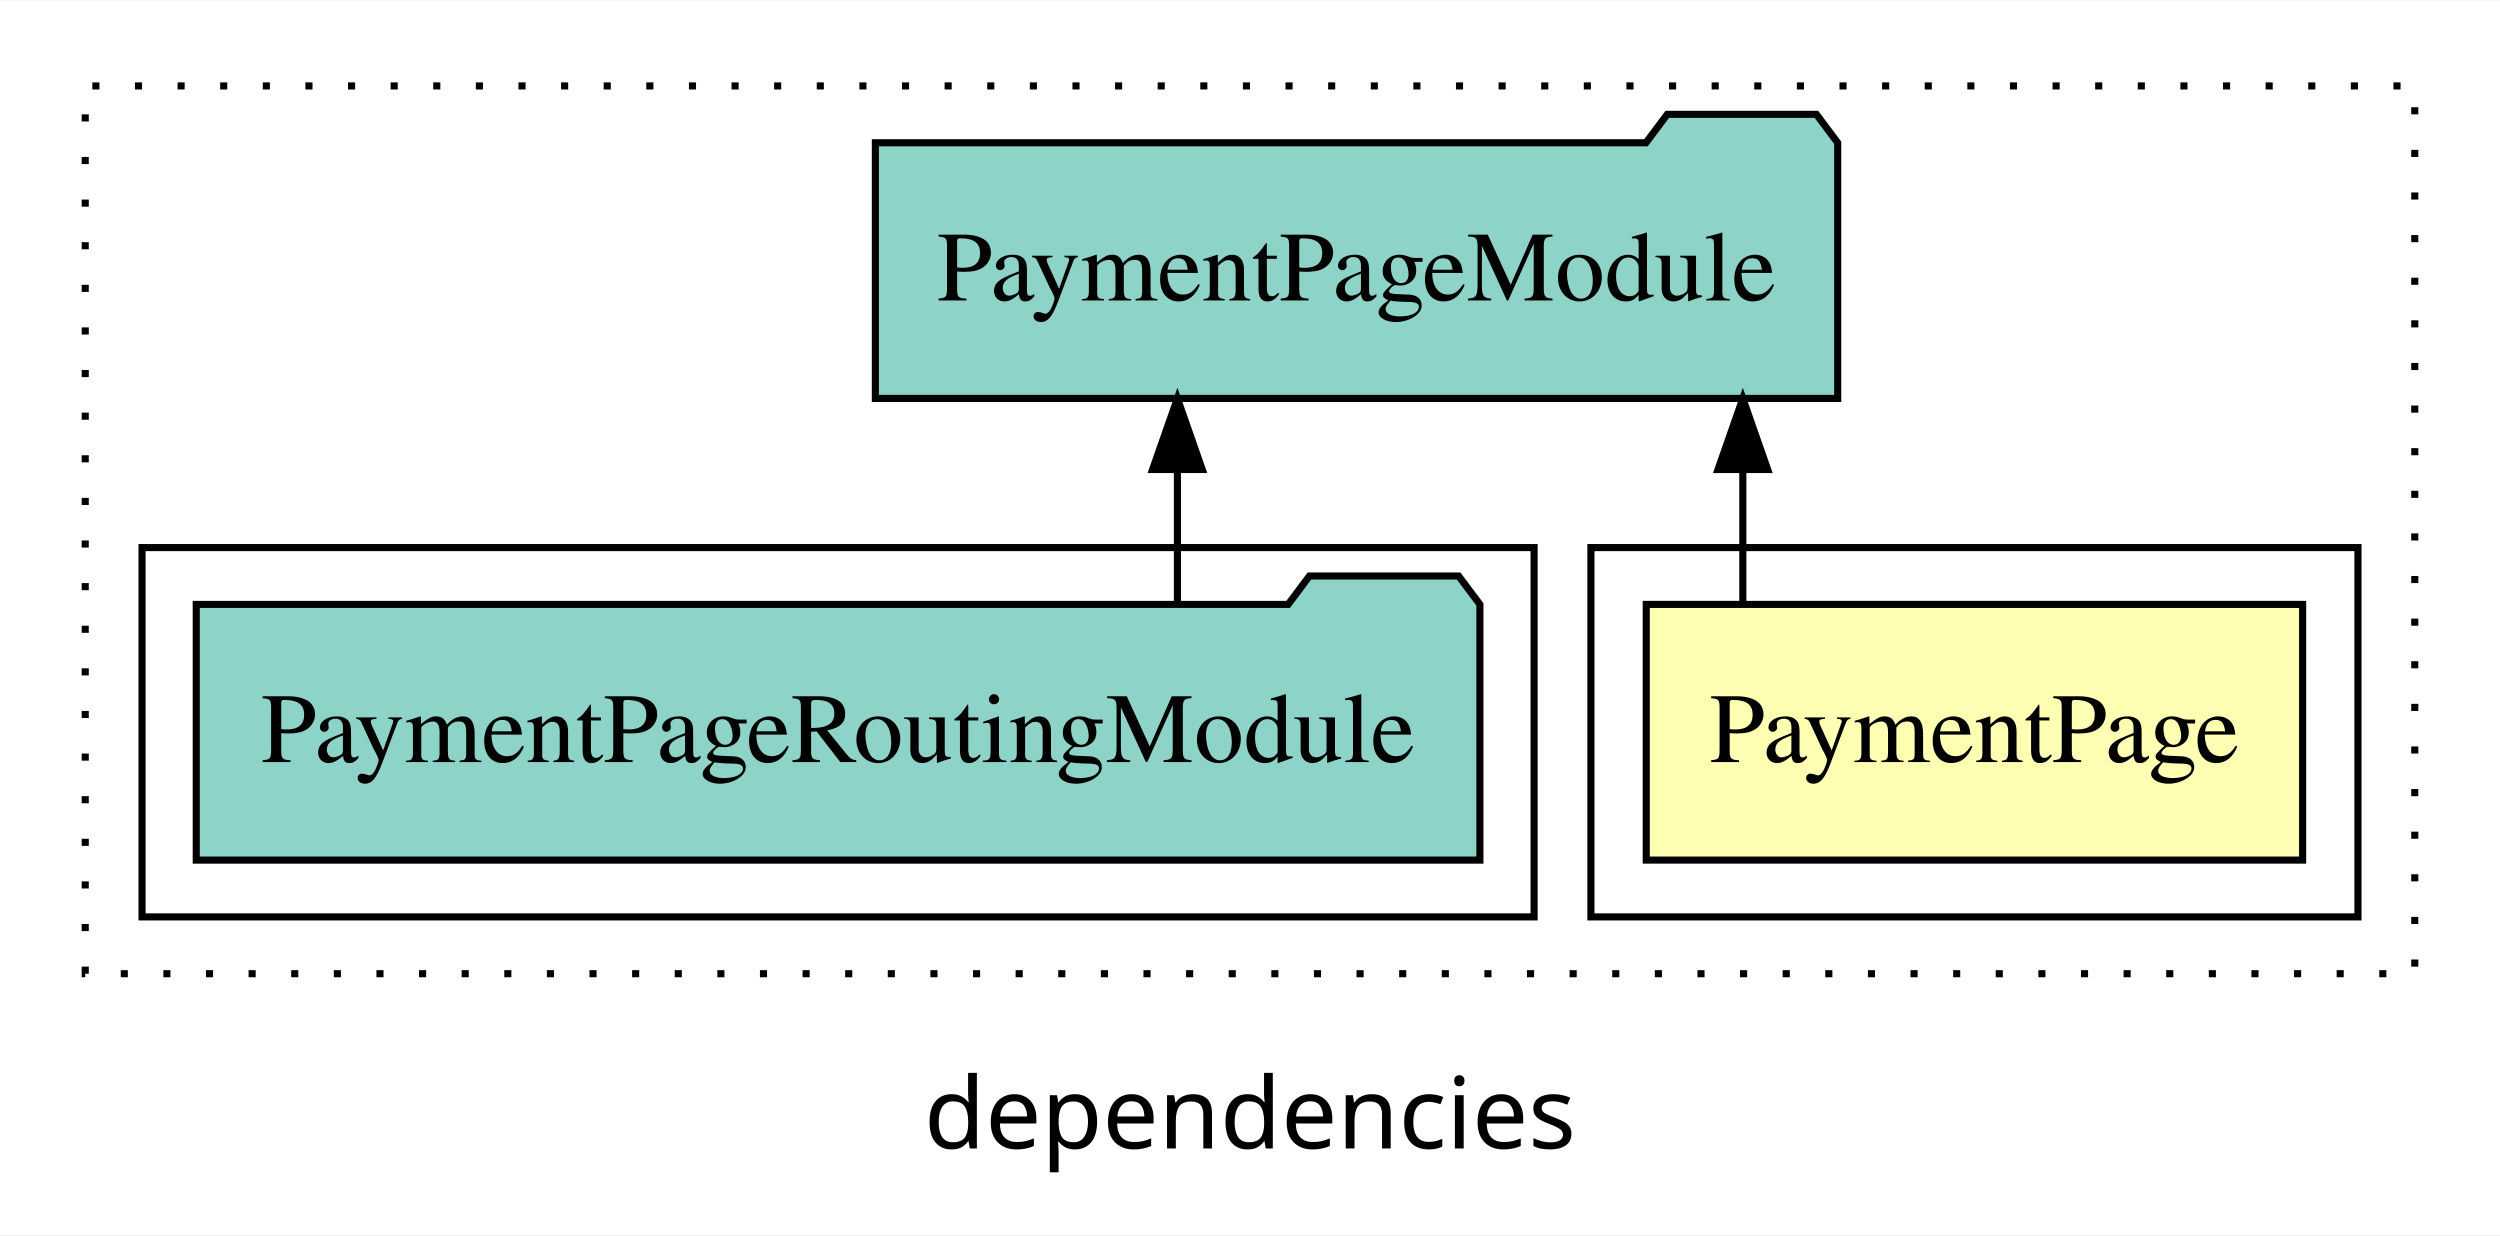
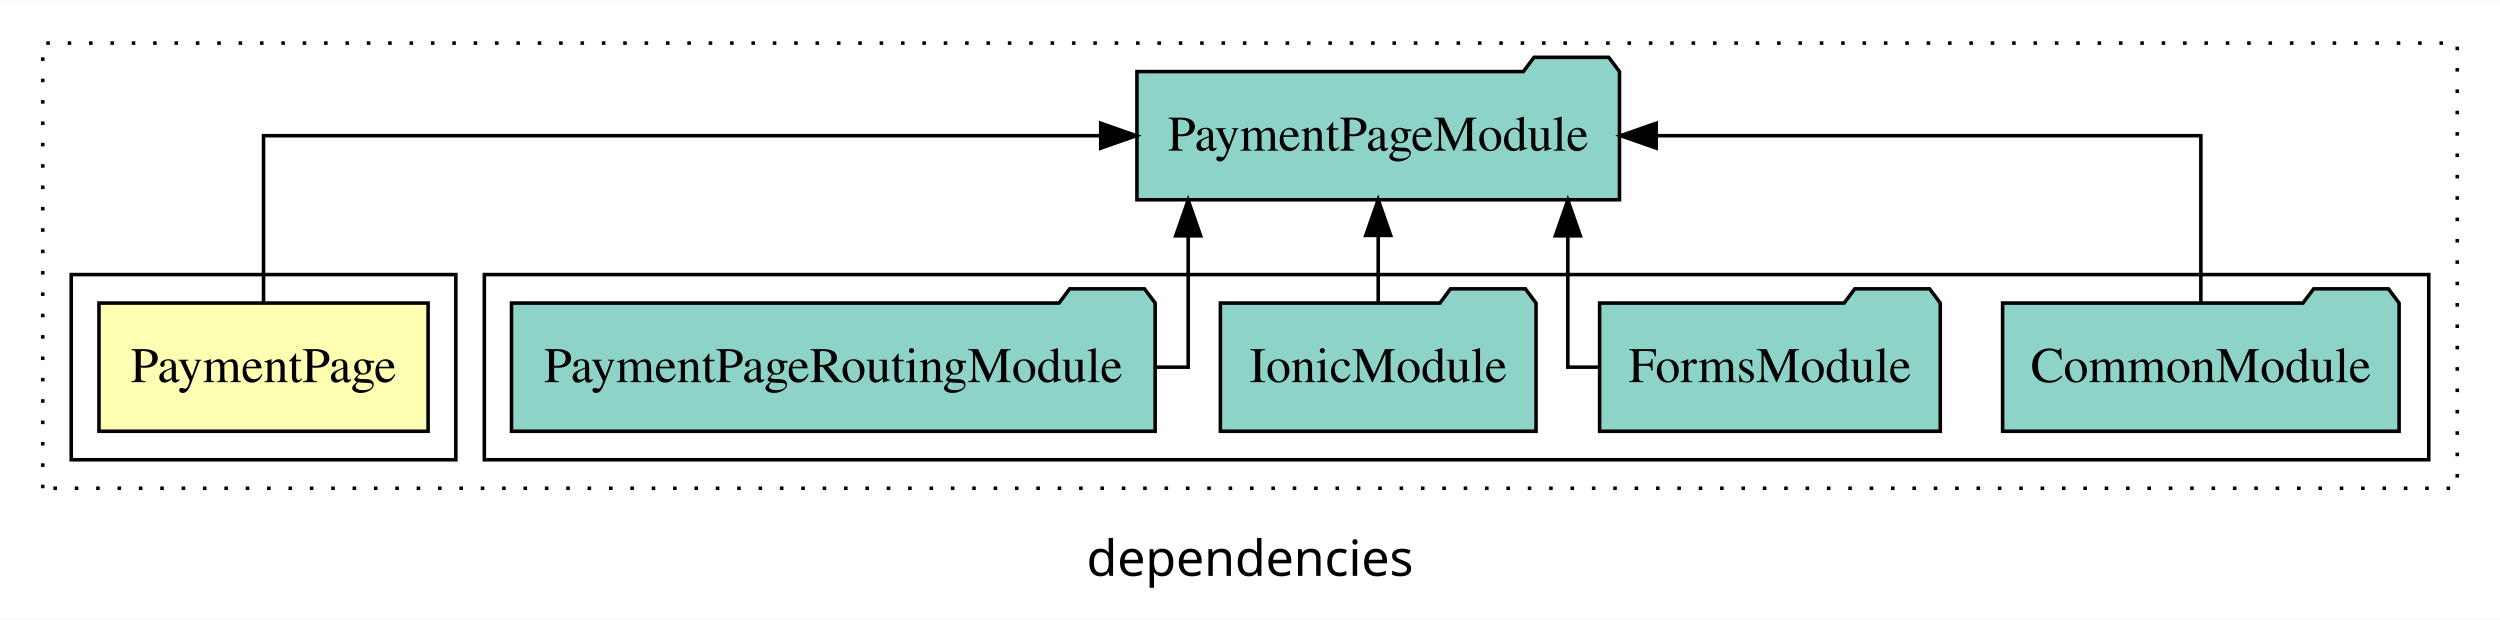
- <svg xmlns="http://www.w3.org/2000/svg" width="352pt" height="174pt" viewBox="0.00 0.00 352.00 173.80">
+ <svg xmlns="http://www.w3.org/2000/svg" width="702pt" height="174pt" viewBox="0.00 0.00 702.00 173.80">
  <g id="graph0" class="graph" transform="scale(1 1) rotate(0) translate(4 169.8)">
-     <polygon fill="white" stroke="transparent" points="-4,4 -4,-169.8 348,-169.8 348,4 -4,4" />
-     <text text-anchor="middle" x="172" y="-8.2" font-family="sans-serif" font-size="14.00">dependencies</text>
+     <polygon fill="white" stroke="transparent" points="-4,4 -4,-169.8 698,-169.8 698,4 -4,4" />
+     <text text-anchor="middle" x="347" y="-8.2" font-family="sans-serif" font-size="14.00">dependencies</text>
    <g id="clust1" class="cluster">
-       <polygon fill="none" stroke="black" stroke-dasharray="1,5" points="8,-32.8 8,-157.8 336,-157.8 336,-32.8 8,-32.8" />
+       <polygon fill="none" stroke="black" stroke-dasharray="1,5" points="8,-32.8 8,-157.8 686,-157.8 686,-32.8 8,-32.8" />
+     </g>
+     <g id="clust4" class="cluster">
+       <polygon fill="none" stroke="black" points="132,-40.8 132,-92.8 678,-92.8 678,-40.8 132,-40.8" />
    </g>
    <g id="clust2" class="cluster">
-       <polygon fill="none" stroke="black" points="220,-40.8 220,-92.8 328,-92.8 328,-40.8 220,-40.8" />
-     </g>
-     <g id="clust4" class="cluster">
-       <polygon fill="none" stroke="black" points="16,-40.8 16,-92.8 212,-92.8 212,-40.8 16,-40.8" />
+       <polygon fill="none" stroke="black" points="16,-40.8 16,-92.8 124,-92.8 124,-40.8 16,-40.8" />
    </g>
    <g id="node1" class="node">
-       <polygon fill="#ffffb3" stroke="black" points="320.21,-84.8 227.79,-84.8 227.79,-48.8 320.21,-48.8 320.21,-84.8" />
-       <text text-anchor="middle" x="274" y="-62.6" font-family="Times,serif" font-size="14.00">PaymentPage</text>
+       <polygon fill="#ffffb3" stroke="black" points="116.21,-84.8 23.79,-84.8 23.79,-48.8 116.21,-48.8 116.21,-84.8" />
+       <text text-anchor="middle" x="70" y="-62.6" font-family="Times,serif" font-size="14.00">PaymentPage</text>
    </g>
    <g id="node2" class="node">
-       <polygon fill="#8dd3c7" stroke="black" points="254.75,-149.8 251.75,-153.8 230.75,-153.8 227.75,-149.8 119.25,-149.8 119.25,-113.8 254.75,-113.8 254.75,-149.8" />
-       <text text-anchor="middle" x="187" y="-127.6" font-family="Times,serif" font-size="14.00">PaymentPageModule</text>
+       <polygon fill="#8dd3c7" stroke="black" points="450.75,-149.8 447.75,-153.8 426.75,-153.8 423.75,-149.8 315.25,-149.8 315.25,-113.8 450.75,-113.8 450.75,-149.8" />
+       <text text-anchor="middle" x="383" y="-127.6" font-family="Times,serif" font-size="14.00">PaymentPageModule</text>
    </g>
    <g id="edge1" class="edge">
-       <path fill="none" stroke="black" d="M241.39,-84.91C241.39,-84.91 241.39,-103.79 241.39,-103.79" />
-       <polygon fill="black" stroke="black" points="237.89,-103.79 241.39,-113.79 244.89,-103.79 237.89,-103.79" />
+       <path fill="none" stroke="black" d="M70,-84.91C70,-104.14 70,-131.8 70,-131.8 70,-131.8 305.08,-131.8 305.08,-131.8" />
+       <polygon fill="black" stroke="black" points="305.08,-135.3 315.08,-131.8 305.08,-128.3 305.08,-135.3" />
    </g>
    <g id="node3" class="node">
-       <polygon fill="#8dd3c7" stroke="black" points="204.37,-84.8 201.37,-88.8 180.37,-88.8 177.37,-84.8 23.63,-84.8 23.63,-48.8 204.37,-48.8 204.37,-84.8" />
-       <text text-anchor="middle" x="114" y="-62.6" font-family="Times,serif" font-size="14.00">PaymentPageRoutingModule</text>
+       <polygon fill="#8dd3c7" stroke="black" points="669.67,-84.8 666.67,-88.8 645.67,-88.8 642.67,-84.8 558.33,-84.8 558.33,-48.8 669.67,-48.8 669.67,-84.8" />
+       <text text-anchor="middle" x="614" y="-62.6" font-family="Times,serif" font-size="14.00">CommonModule</text>
    </g>
    <g id="edge2" class="edge">
-       <path fill="none" stroke="black" d="M161.78,-84.91C161.78,-84.91 161.78,-103.79 161.78,-103.79" />
-       <polygon fill="black" stroke="black" points="158.28,-103.79 161.78,-113.79 165.28,-103.79 158.28,-103.79" />
+       <path fill="none" stroke="black" d="M614,-84.91C614,-104.14 614,-131.8 614,-131.8 614,-131.8 461.06,-131.8 461.06,-131.8" />
+       <polygon fill="black" stroke="black" points="461.06,-128.3 451.06,-131.8 461.06,-135.3 461.06,-128.3" />
+     </g>
+     <g id="node4" class="node">
+       <polygon fill="#8dd3c7" stroke="black" points="540.83,-84.8 537.83,-88.8 516.83,-88.8 513.83,-84.8 445.17,-84.8 445.17,-48.8 540.83,-48.8 540.83,-84.8" />
+       <text text-anchor="middle" x="493" y="-62.6" font-family="Times,serif" font-size="14.00">FormsModule</text>
+     </g>
+     <g id="edge3" class="edge">
+       <path fill="none" stroke="black" d="M445.11,-66.8C439.79,-66.8 436.25,-66.8 436.25,-66.8 436.25,-66.8 436.25,-103.69 436.25,-103.69" />
+       <polygon fill="black" stroke="black" points="432.75,-103.69 436.25,-113.69 439.75,-103.69 432.75,-103.69" />
+     </g>
+     <g id="node5" class="node">
+       <polygon fill="#8dd3c7" stroke="black" points="427.32,-84.8 424.32,-88.8 403.32,-88.8 400.32,-84.8 338.68,-84.8 338.68,-48.8 427.32,-48.8 427.32,-84.8" />
+       <text text-anchor="middle" x="383" y="-62.6" font-family="Times,serif" font-size="14.00">IonicModule</text>
+     </g>
+     <g id="edge4" class="edge">
+       <path fill="none" stroke="black" d="M383,-84.91C383,-84.91 383,-103.79 383,-103.79" />
+       <polygon fill="black" stroke="black" points="379.5,-103.79 383,-113.79 386.5,-103.79 379.5,-103.79" />
+     </g>
+     <g id="node6" class="node">
+       <polygon fill="#8dd3c7" stroke="black" points="320.37,-84.8 317.37,-88.8 296.37,-88.8 293.37,-84.8 139.63,-84.8 139.63,-48.8 320.37,-48.8 320.37,-84.8" />
+       <text text-anchor="middle" x="230" y="-62.6" font-family="Times,serif" font-size="14.00">PaymentPageRoutingModule</text>
+     </g>
+     <g id="edge5" class="edge">
+       <path fill="none" stroke="black" d="M320.44,-66.8C326.14,-66.8 329.64,-66.8 329.64,-66.8 329.64,-66.8 329.64,-103.69 329.64,-103.69" />
+       <polygon fill="black" stroke="black" points="326.14,-103.69 329.64,-113.69 333.14,-103.69 326.14,-103.69" />
    </g>
  </g>
</svg>
